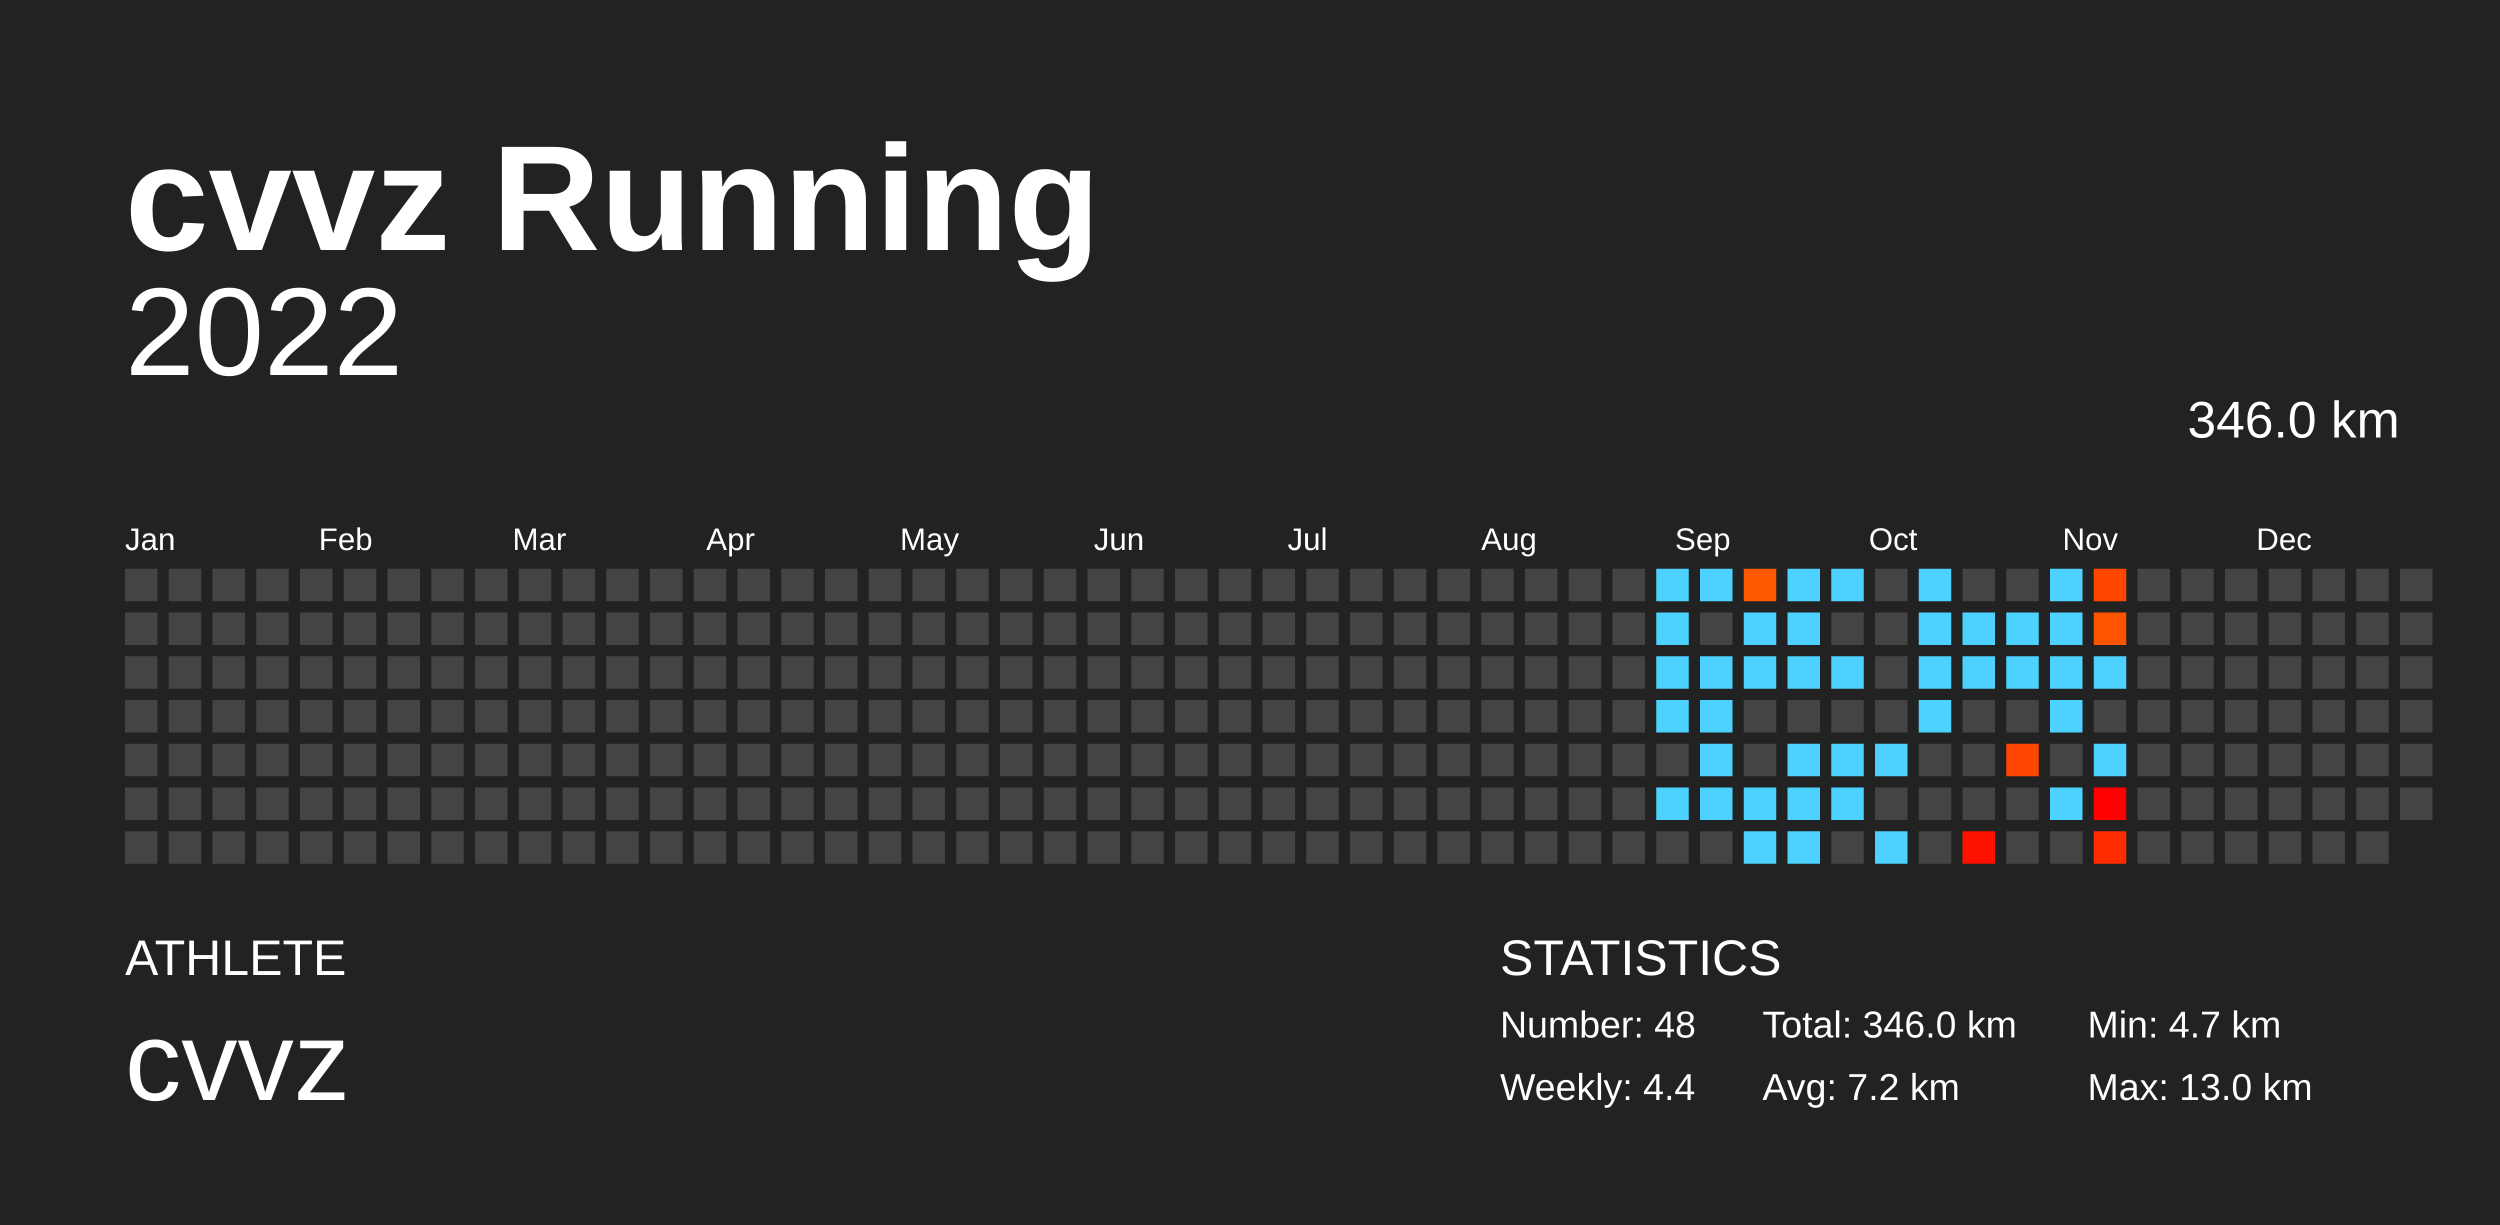
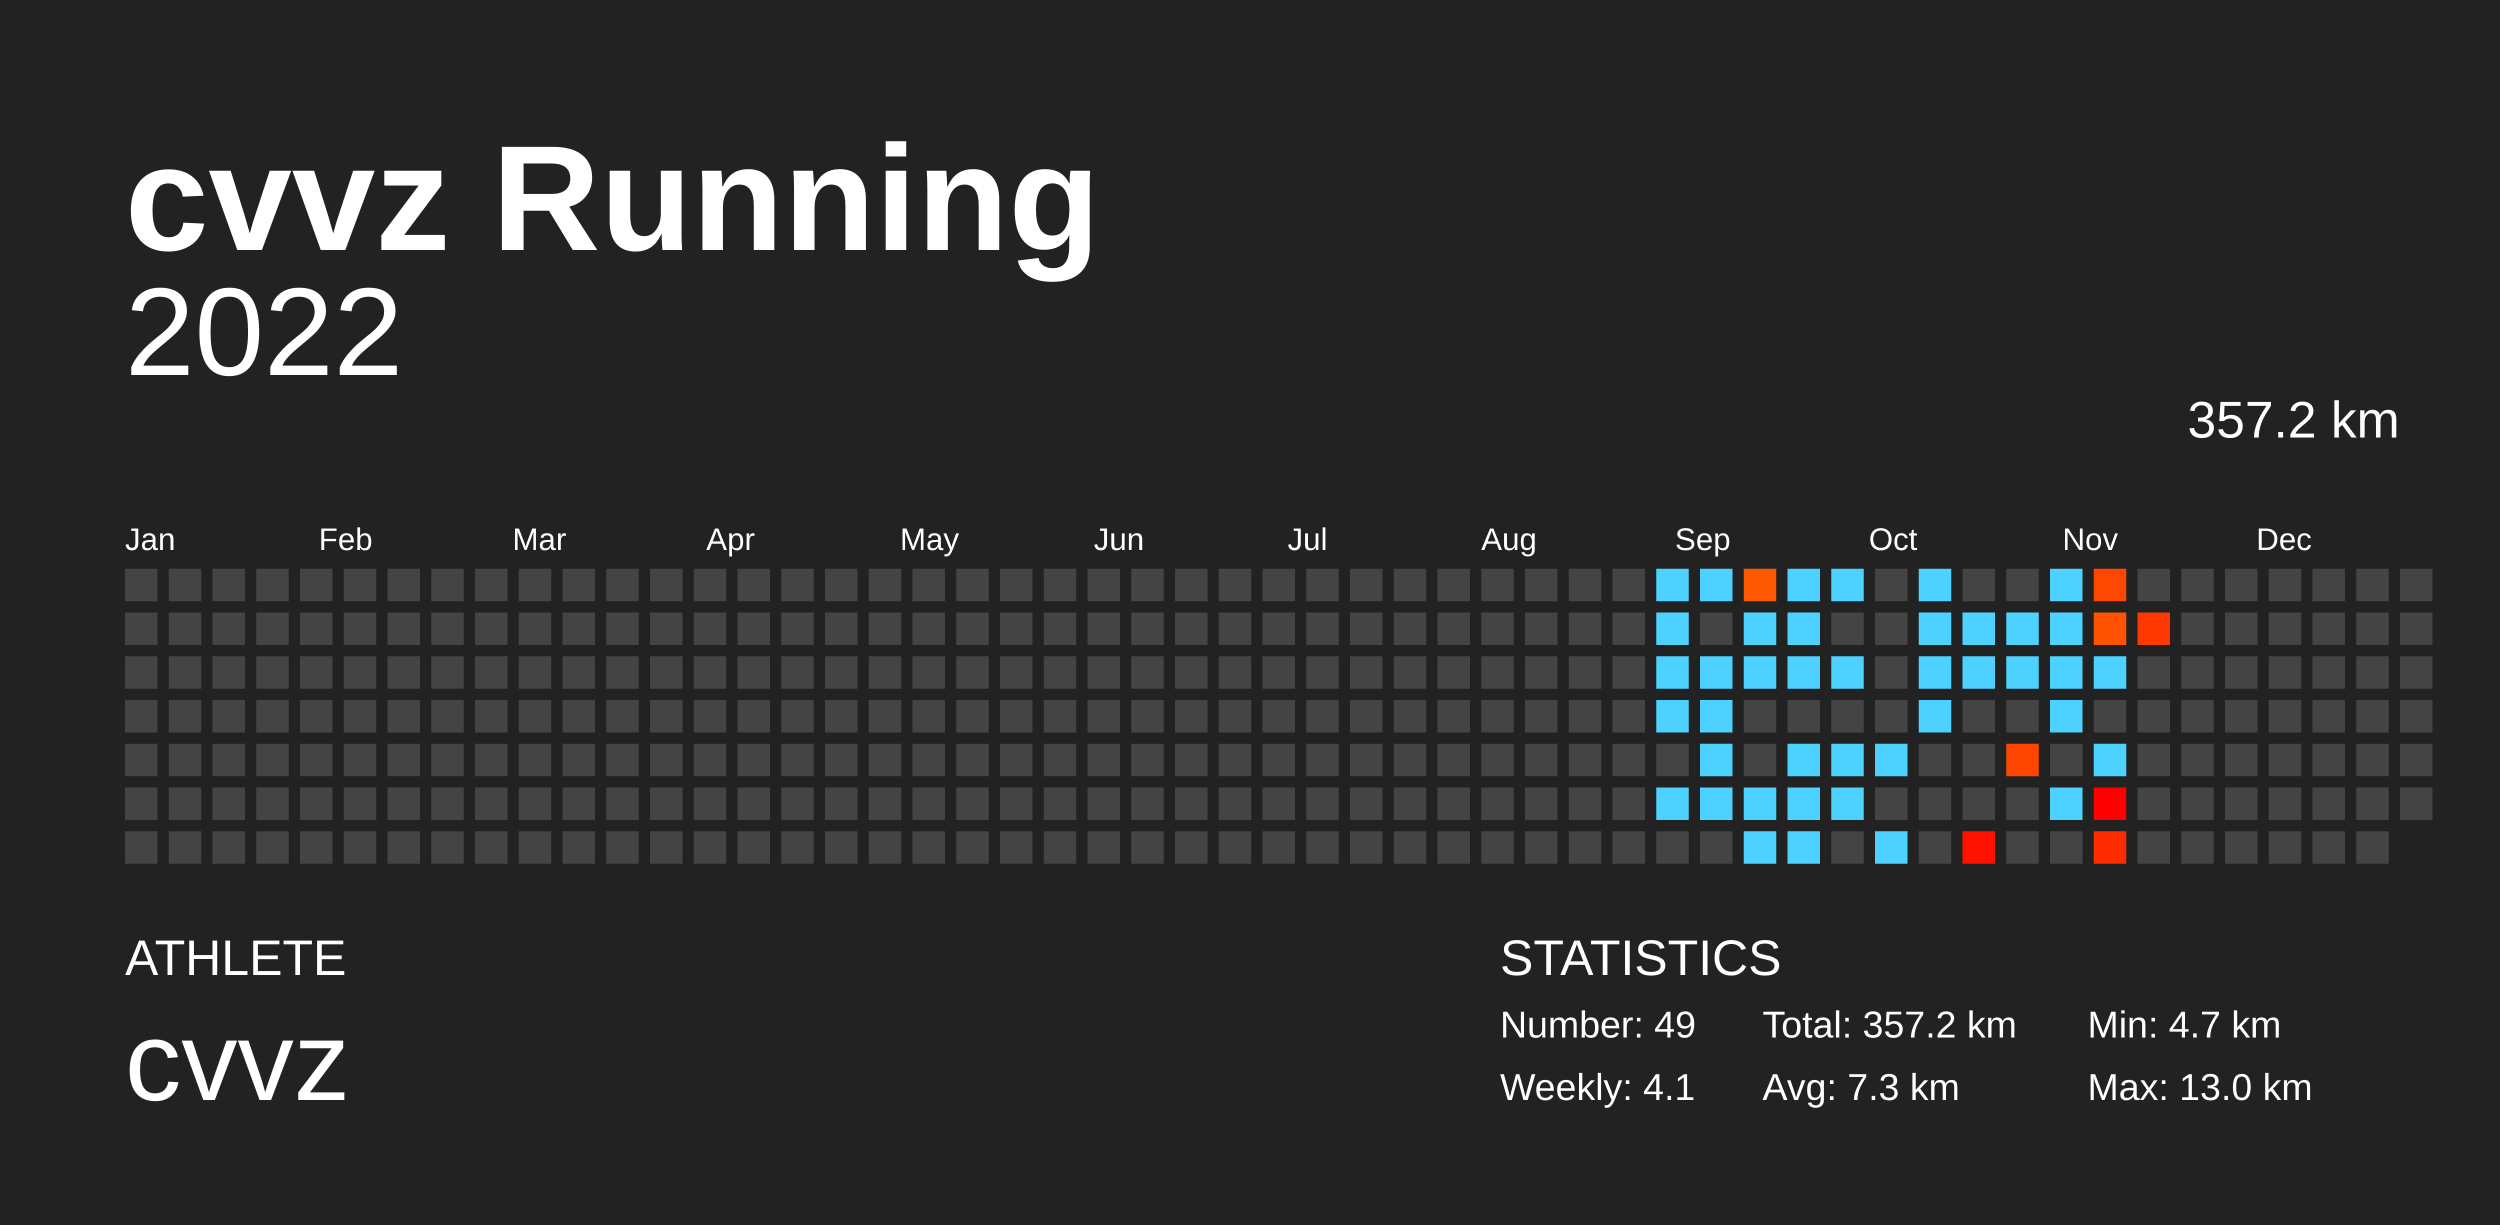
<svg xmlns="http://www.w3.org/2000/svg" baseProfile="full" height="98mm" version="1.1" viewBox="0,0,200,98" width="200mm">
  <defs />
  <rect fill="#222222" height="98" width="200" x="0" y="0" />
  <text fill="#FFFFFF" style="font-size:12px; font-family:Arial; font-weight:bold;" x="10" y="20">cvvz Running</text>
  <text fill="#FFFFFF" style="font-size:4px; font-family:Arial" x="10" y="78">ATHLETE</text>
  <text fill="#FFFFFF" style="font-size:9px; font-family:Arial" x="10" y="88">cvvz</text>
  <text fill="#FFFFFF" style="font-size:4px; font-family:Arial" x="120" y="78">STATISTICS</text>
-   <text fill="#FFFFFF" style="font-size:3px; font-family:Arial" x="120" y="83">Number: 48</text>
-   <text fill="#FFFFFF" style="font-size:3px; font-family:Arial" x="120" y="88">Weekly: 4.4</text>
-   <text fill="#FFFFFF" style="font-size:3px; font-family:Arial" x="141" y="83">Total: 346.0 km</text>
-   <text fill="#FFFFFF" style="font-size:3px; font-family:Arial" x="141" y="88">Avg: 7.2 km</text>
+   <text fill="#FFFFFF" style="font-size:3px; font-family:Arial" x="120" y="83">Number: 49</text>
+   <text fill="#FFFFFF" style="font-size:3px; font-family:Arial" x="120" y="88">Weekly: 4.1</text>
+   <text fill="#FFFFFF" style="font-size:3px; font-family:Arial" x="141" y="83">Total: 357.2 km</text>
+   <text fill="#FFFFFF" style="font-size:3px; font-family:Arial" x="141" y="88">Avg: 7.3 km</text>
  <text fill="#FFFFFF" style="font-size:3px; font-family:Arial" x="167" y="83">Min: 4.7 km</text>
  <text fill="#FFFFFF" style="font-size:3px; font-family:Arial" x="167" y="88">Max: 13.0 km</text>
  <text alignment-baseline="hanging" fill="#FFFFFF" style="font-size:10.0px; font-family:Arial;" x="10" y="30">2022</text>
-   <text alignment-baseline="hanging" fill="#FFFFFF" style="font-size:4.125px; font-family:Arial;" x="175" y="35">346.0 km</text>
+   <text alignment-baseline="hanging" fill="#FFFFFF" style="font-size:4.125px; font-family:Arial;" x="175" y="35">357.2 km</text>
  <text fill="#FFFFFF" style="font-size:2.5px; font-family:Arial" x="10.0" y="44">Jan</text>
  <text fill="#FFFFFF" style="font-size:2.5px; font-family:Arial" x="25.5" y="44">Feb</text>
  <text fill="#FFFFFF" style="font-size:2.5px; font-family:Arial" x="41.0" y="44">Mar</text>
  <text fill="#FFFFFF" style="font-size:2.5px; font-family:Arial" x="56.5" y="44">Apr</text>
  <text fill="#FFFFFF" style="font-size:2.5px; font-family:Arial" x="72.0" y="44">May</text>
  <text fill="#FFFFFF" style="font-size:2.5px; font-family:Arial" x="87.5" y="44">Jun</text>
  <text fill="#FFFFFF" style="font-size:2.5px; font-family:Arial" x="103.0" y="44">Jul</text>
  <text fill="#FFFFFF" style="font-size:2.5px; font-family:Arial" x="118.5" y="44">Aug</text>
  <text fill="#FFFFFF" style="font-size:2.5px; font-family:Arial" x="134.0" y="44">Sep</text>
  <text fill="#FFFFFF" style="font-size:2.5px; font-family:Arial" x="149.5" y="44">Oct</text>
  <text fill="#FFFFFF" style="font-size:2.5px; font-family:Arial" x="165.0" y="44">Nov</text>
  <text fill="#FFFFFF" style="font-size:2.5px; font-family:Arial" x="180.5" y="44">Dec</text>
  <rect fill="#444444" height="2.6" width="2.6" x="10.0" y="45.5" />
  <rect fill="#444444" height="2.6" width="2.6" x="10.0" y="49.0" />
  <rect fill="#444444" height="2.6" width="2.6" x="10.0" y="52.5" />
  <rect fill="#444444" height="2.6" width="2.6" x="10.0" y="56.0" />
  <rect fill="#444444" height="2.6" width="2.6" x="10.0" y="59.5" />
  <rect fill="#444444" height="2.6" width="2.6" x="10.0" y="63.0" />
  <rect fill="#444444" height="2.6" width="2.6" x="10.0" y="66.5" />
  <rect fill="#444444" height="2.6" width="2.6" x="13.5" y="45.5" />
  <rect fill="#444444" height="2.6" width="2.6" x="13.5" y="49.0" />
  <rect fill="#444444" height="2.6" width="2.6" x="13.5" y="52.5" />
  <rect fill="#444444" height="2.6" width="2.6" x="13.5" y="56.0" />
  <rect fill="#444444" height="2.6" width="2.6" x="13.5" y="59.5" />
  <rect fill="#444444" height="2.6" width="2.6" x="13.5" y="63.0" />
  <rect fill="#444444" height="2.6" width="2.6" x="13.5" y="66.5" />
  <rect fill="#444444" height="2.6" width="2.6" x="17.0" y="45.5" />
  <rect fill="#444444" height="2.6" width="2.6" x="17.0" y="49.0" />
  <rect fill="#444444" height="2.6" width="2.6" x="17.0" y="52.5" />
  <rect fill="#444444" height="2.6" width="2.6" x="17.0" y="56.0" />
  <rect fill="#444444" height="2.6" width="2.6" x="17.0" y="59.5" />
  <rect fill="#444444" height="2.6" width="2.6" x="17.0" y="63.0" />
  <rect fill="#444444" height="2.6" width="2.6" x="17.0" y="66.5" />
  <rect fill="#444444" height="2.6" width="2.6" x="20.5" y="45.5" />
  <rect fill="#444444" height="2.6" width="2.6" x="20.5" y="49.0" />
  <rect fill="#444444" height="2.6" width="2.6" x="20.5" y="52.5" />
  <rect fill="#444444" height="2.6" width="2.6" x="20.5" y="56.0" />
  <rect fill="#444444" height="2.6" width="2.6" x="20.5" y="59.5" />
  <rect fill="#444444" height="2.6" width="2.6" x="20.5" y="63.0" />
  <rect fill="#444444" height="2.6" width="2.6" x="20.5" y="66.5" />
  <rect fill="#444444" height="2.6" width="2.6" x="24.0" y="45.5" />
  <rect fill="#444444" height="2.6" width="2.6" x="24.0" y="49.0" />
  <rect fill="#444444" height="2.6" width="2.6" x="24.0" y="52.5" />
  <rect fill="#444444" height="2.6" width="2.6" x="24.0" y="56.0" />
  <rect fill="#444444" height="2.6" width="2.6" x="24.0" y="59.5" />
  <rect fill="#444444" height="2.6" width="2.6" x="24.0" y="63.0" />
  <rect fill="#444444" height="2.6" width="2.6" x="24.0" y="66.5" />
  <rect fill="#444444" height="2.6" width="2.6" x="27.5" y="45.5" />
  <rect fill="#444444" height="2.6" width="2.6" x="27.5" y="49.0" />
  <rect fill="#444444" height="2.6" width="2.6" x="27.5" y="52.5" />
  <rect fill="#444444" height="2.6" width="2.6" x="27.5" y="56.0" />
  <rect fill="#444444" height="2.6" width="2.6" x="27.5" y="59.5" />
  <rect fill="#444444" height="2.6" width="2.6" x="27.5" y="63.0" />
  <rect fill="#444444" height="2.6" width="2.6" x="27.5" y="66.5" />
  <rect fill="#444444" height="2.6" width="2.6" x="31.0" y="45.5" />
  <rect fill="#444444" height="2.6" width="2.6" x="31.0" y="49.0" />
  <rect fill="#444444" height="2.6" width="2.6" x="31.0" y="52.5" />
  <rect fill="#444444" height="2.6" width="2.6" x="31.0" y="56.0" />
  <rect fill="#444444" height="2.6" width="2.6" x="31.0" y="59.5" />
  <rect fill="#444444" height="2.6" width="2.6" x="31.0" y="63.0" />
  <rect fill="#444444" height="2.6" width="2.6" x="31.0" y="66.5" />
  <rect fill="#444444" height="2.6" width="2.6" x="34.5" y="45.5" />
  <rect fill="#444444" height="2.6" width="2.6" x="34.5" y="49.0" />
  <rect fill="#444444" height="2.6" width="2.6" x="34.5" y="52.5" />
  <rect fill="#444444" height="2.6" width="2.6" x="34.5" y="56.0" />
  <rect fill="#444444" height="2.6" width="2.6" x="34.5" y="59.5" />
  <rect fill="#444444" height="2.6" width="2.6" x="34.5" y="63.0" />
  <rect fill="#444444" height="2.6" width="2.6" x="34.5" y="66.5" />
  <rect fill="#444444" height="2.6" width="2.6" x="38.0" y="45.5" />
  <rect fill="#444444" height="2.6" width="2.6" x="38.0" y="49.0" />
  <rect fill="#444444" height="2.6" width="2.6" x="38.0" y="52.5" />
  <rect fill="#444444" height="2.6" width="2.6" x="38.0" y="56.0" />
  <rect fill="#444444" height="2.6" width="2.6" x="38.0" y="59.5" />
  <rect fill="#444444" height="2.6" width="2.6" x="38.0" y="63.0" />
  <rect fill="#444444" height="2.6" width="2.6" x="38.0" y="66.5" />
  <rect fill="#444444" height="2.6" width="2.6" x="41.5" y="45.5" />
  <rect fill="#444444" height="2.6" width="2.6" x="41.5" y="49.0" />
  <rect fill="#444444" height="2.6" width="2.6" x="41.5" y="52.5" />
  <rect fill="#444444" height="2.6" width="2.6" x="41.5" y="56.0" />
  <rect fill="#444444" height="2.6" width="2.6" x="41.5" y="59.5" />
  <rect fill="#444444" height="2.6" width="2.6" x="41.5" y="63.0" />
  <rect fill="#444444" height="2.6" width="2.6" x="41.5" y="66.5" />
  <rect fill="#444444" height="2.6" width="2.6" x="45.0" y="45.5" />
  <rect fill="#444444" height="2.6" width="2.6" x="45.0" y="49.0" />
  <rect fill="#444444" height="2.6" width="2.6" x="45.0" y="52.5" />
  <rect fill="#444444" height="2.6" width="2.6" x="45.0" y="56.0" />
  <rect fill="#444444" height="2.6" width="2.6" x="45.0" y="59.5" />
  <rect fill="#444444" height="2.6" width="2.6" x="45.0" y="63.0" />
  <rect fill="#444444" height="2.6" width="2.6" x="45.0" y="66.5" />
  <rect fill="#444444" height="2.6" width="2.6" x="48.5" y="45.5" />
  <rect fill="#444444" height="2.6" width="2.6" x="48.5" y="49.0" />
  <rect fill="#444444" height="2.6" width="2.6" x="48.5" y="52.5" />
  <rect fill="#444444" height="2.6" width="2.6" x="48.5" y="56.0" />
  <rect fill="#444444" height="2.6" width="2.6" x="48.5" y="59.5" />
  <rect fill="#444444" height="2.6" width="2.6" x="48.5" y="63.0" />
  <rect fill="#444444" height="2.6" width="2.6" x="48.5" y="66.5" />
  <rect fill="#444444" height="2.6" width="2.6" x="52.0" y="45.5" />
  <rect fill="#444444" height="2.6" width="2.6" x="52.0" y="49.0" />
  <rect fill="#444444" height="2.6" width="2.6" x="52.0" y="52.5" />
  <rect fill="#444444" height="2.6" width="2.6" x="52.0" y="56.0" />
  <rect fill="#444444" height="2.6" width="2.6" x="52.0" y="59.5" />
  <rect fill="#444444" height="2.6" width="2.6" x="52.0" y="63.0" />
  <rect fill="#444444" height="2.6" width="2.6" x="52.0" y="66.5" />
  <rect fill="#444444" height="2.6" width="2.6" x="55.5" y="45.5" />
  <rect fill="#444444" height="2.6" width="2.6" x="55.5" y="49.0" />
  <rect fill="#444444" height="2.6" width="2.6" x="55.5" y="52.5" />
  <rect fill="#444444" height="2.6" width="2.6" x="55.5" y="56.0" />
  <rect fill="#444444" height="2.6" width="2.6" x="55.5" y="59.5" />
  <rect fill="#444444" height="2.6" width="2.6" x="55.5" y="63.0" />
  <rect fill="#444444" height="2.6" width="2.6" x="55.5" y="66.5" />
  <rect fill="#444444" height="2.6" width="2.6" x="59.0" y="45.5" />
  <rect fill="#444444" height="2.6" width="2.6" x="59.0" y="49.0" />
  <rect fill="#444444" height="2.6" width="2.6" x="59.0" y="52.5" />
  <rect fill="#444444" height="2.6" width="2.6" x="59.0" y="56.0" />
  <rect fill="#444444" height="2.6" width="2.6" x="59.0" y="59.5" />
  <rect fill="#444444" height="2.6" width="2.6" x="59.0" y="63.0" />
  <rect fill="#444444" height="2.6" width="2.6" x="59.0" y="66.5" />
  <rect fill="#444444" height="2.6" width="2.6" x="62.5" y="45.5" />
  <rect fill="#444444" height="2.6" width="2.6" x="62.5" y="49.0" />
  <rect fill="#444444" height="2.6" width="2.6" x="62.5" y="52.5" />
  <rect fill="#444444" height="2.6" width="2.6" x="62.5" y="56.0" />
  <rect fill="#444444" height="2.6" width="2.6" x="62.5" y="59.5" />
  <rect fill="#444444" height="2.6" width="2.6" x="62.5" y="63.0" />
  <rect fill="#444444" height="2.6" width="2.6" x="62.5" y="66.5" />
  <rect fill="#444444" height="2.6" width="2.6" x="66.0" y="45.5" />
  <rect fill="#444444" height="2.6" width="2.6" x="66.0" y="49.0" />
  <rect fill="#444444" height="2.6" width="2.6" x="66.0" y="52.5" />
  <rect fill="#444444" height="2.6" width="2.6" x="66.0" y="56.0" />
  <rect fill="#444444" height="2.6" width="2.6" x="66.0" y="59.5" />
  <rect fill="#444444" height="2.6" width="2.6" x="66.0" y="63.0" />
  <rect fill="#444444" height="2.6" width="2.6" x="66.0" y="66.5" />
  <rect fill="#444444" height="2.6" width="2.6" x="69.5" y="45.5" />
  <rect fill="#444444" height="2.6" width="2.6" x="69.5" y="49.0" />
  <rect fill="#444444" height="2.6" width="2.6" x="69.5" y="52.5" />
  <rect fill="#444444" height="2.6" width="2.6" x="69.5" y="56.0" />
  <rect fill="#444444" height="2.6" width="2.6" x="69.5" y="59.5" />
  <rect fill="#444444" height="2.6" width="2.6" x="69.5" y="63.0" />
  <rect fill="#444444" height="2.6" width="2.6" x="69.5" y="66.5" />
  <rect fill="#444444" height="2.6" width="2.6" x="73.0" y="45.5" />
  <rect fill="#444444" height="2.6" width="2.6" x="73.0" y="49.0" />
  <rect fill="#444444" height="2.6" width="2.6" x="73.0" y="52.5" />
  <rect fill="#444444" height="2.6" width="2.6" x="73.0" y="56.0" />
  <rect fill="#444444" height="2.6" width="2.6" x="73.0" y="59.5" />
  <rect fill="#444444" height="2.6" width="2.6" x="73.0" y="63.0" />
  <rect fill="#444444" height="2.6" width="2.6" x="73.0" y="66.5" />
  <rect fill="#444444" height="2.6" width="2.6" x="76.5" y="45.5" />
  <rect fill="#444444" height="2.6" width="2.6" x="76.5" y="49.0" />
  <rect fill="#444444" height="2.6" width="2.6" x="76.5" y="52.5" />
  <rect fill="#444444" height="2.6" width="2.6" x="76.5" y="56.0" />
  <rect fill="#444444" height="2.6" width="2.6" x="76.5" y="59.5" />
  <rect fill="#444444" height="2.6" width="2.6" x="76.5" y="63.0" />
  <rect fill="#444444" height="2.6" width="2.6" x="76.5" y="66.5" />
  <rect fill="#444444" height="2.6" width="2.6" x="80.0" y="45.5" />
  <rect fill="#444444" height="2.6" width="2.6" x="80.0" y="49.0" />
  <rect fill="#444444" height="2.6" width="2.6" x="80.0" y="52.5" />
  <rect fill="#444444" height="2.6" width="2.6" x="80.0" y="56.0" />
  <rect fill="#444444" height="2.6" width="2.6" x="80.0" y="59.5" />
  <rect fill="#444444" height="2.6" width="2.6" x="80.0" y="63.0" />
  <rect fill="#444444" height="2.6" width="2.6" x="80.0" y="66.5" />
  <rect fill="#444444" height="2.6" width="2.6" x="83.5" y="45.5" />
  <rect fill="#444444" height="2.6" width="2.6" x="83.5" y="49.0" />
  <rect fill="#444444" height="2.6" width="2.6" x="83.5" y="52.5" />
  <rect fill="#444444" height="2.6" width="2.6" x="83.5" y="56.0" />
  <rect fill="#444444" height="2.6" width="2.6" x="83.5" y="59.5" />
  <rect fill="#444444" height="2.6" width="2.6" x="83.5" y="63.0" />
  <rect fill="#444444" height="2.6" width="2.6" x="83.5" y="66.5" />
  <rect fill="#444444" height="2.6" width="2.6" x="87.0" y="45.5" />
  <rect fill="#444444" height="2.6" width="2.6" x="87.0" y="49.0" />
  <rect fill="#444444" height="2.6" width="2.6" x="87.0" y="52.5" />
  <rect fill="#444444" height="2.6" width="2.6" x="87.0" y="56.0" />
  <rect fill="#444444" height="2.6" width="2.6" x="87.0" y="59.5" />
  <rect fill="#444444" height="2.6" width="2.6" x="87.0" y="63.0" />
  <rect fill="#444444" height="2.6" width="2.6" x="87.0" y="66.5" />
  <rect fill="#444444" height="2.6" width="2.6" x="90.5" y="45.5" />
  <rect fill="#444444" height="2.6" width="2.6" x="90.5" y="49.0" />
  <rect fill="#444444" height="2.6" width="2.6" x="90.5" y="52.5" />
  <rect fill="#444444" height="2.6" width="2.6" x="90.5" y="56.0" />
  <rect fill="#444444" height="2.6" width="2.6" x="90.5" y="59.5" />
  <rect fill="#444444" height="2.6" width="2.6" x="90.5" y="63.0" />
  <rect fill="#444444" height="2.6" width="2.6" x="90.5" y="66.5" />
  <rect fill="#444444" height="2.6" width="2.6" x="94.0" y="45.5" />
  <rect fill="#444444" height="2.6" width="2.6" x="94.0" y="49.0" />
  <rect fill="#444444" height="2.6" width="2.6" x="94.0" y="52.5" />
  <rect fill="#444444" height="2.6" width="2.6" x="94.0" y="56.0" />
  <rect fill="#444444" height="2.6" width="2.6" x="94.0" y="59.5" />
  <rect fill="#444444" height="2.6" width="2.6" x="94.0" y="63.0" />
  <rect fill="#444444" height="2.6" width="2.6" x="94.0" y="66.5" />
  <rect fill="#444444" height="2.6" width="2.6" x="97.5" y="45.5" />
  <rect fill="#444444" height="2.6" width="2.6" x="97.5" y="49.0" />
  <rect fill="#444444" height="2.6" width="2.6" x="97.5" y="52.5" />
  <rect fill="#444444" height="2.6" width="2.6" x="97.5" y="56.0" />
  <rect fill="#444444" height="2.6" width="2.6" x="97.5" y="59.5" />
  <rect fill="#444444" height="2.6" width="2.6" x="97.5" y="63.0" />
  <rect fill="#444444" height="2.6" width="2.6" x="97.5" y="66.5" />
  <rect fill="#444444" height="2.6" width="2.6" x="101.0" y="45.5" />
  <rect fill="#444444" height="2.6" width="2.6" x="101.0" y="49.0" />
  <rect fill="#444444" height="2.6" width="2.6" x="101.0" y="52.5" />
  <rect fill="#444444" height="2.6" width="2.6" x="101.0" y="56.0" />
  <rect fill="#444444" height="2.6" width="2.6" x="101.0" y="59.5" />
  <rect fill="#444444" height="2.6" width="2.6" x="101.0" y="63.0" />
  <rect fill="#444444" height="2.6" width="2.6" x="101.0" y="66.5" />
  <rect fill="#444444" height="2.6" width="2.6" x="104.5" y="45.5" />
  <rect fill="#444444" height="2.6" width="2.6" x="104.5" y="49.0" />
  <rect fill="#444444" height="2.6" width="2.6" x="104.5" y="52.5" />
  <rect fill="#444444" height="2.6" width="2.6" x="104.5" y="56.0" />
  <rect fill="#444444" height="2.6" width="2.6" x="104.5" y="59.5" />
  <rect fill="#444444" height="2.6" width="2.6" x="104.5" y="63.0" />
  <rect fill="#444444" height="2.6" width="2.6" x="104.5" y="66.5" />
  <rect fill="#444444" height="2.6" width="2.6" x="108.0" y="45.5" />
  <rect fill="#444444" height="2.6" width="2.6" x="108.0" y="49.0" />
  <rect fill="#444444" height="2.6" width="2.6" x="108.0" y="52.5" />
  <rect fill="#444444" height="2.6" width="2.6" x="108.0" y="56.0" />
  <rect fill="#444444" height="2.6" width="2.6" x="108.0" y="59.5" />
  <rect fill="#444444" height="2.6" width="2.6" x="108.0" y="63.0" />
  <rect fill="#444444" height="2.6" width="2.6" x="108.0" y="66.5" />
  <rect fill="#444444" height="2.6" width="2.6" x="111.5" y="45.5" />
  <rect fill="#444444" height="2.6" width="2.6" x="111.5" y="49.0" />
  <rect fill="#444444" height="2.6" width="2.6" x="111.5" y="52.5" />
  <rect fill="#444444" height="2.6" width="2.6" x="111.5" y="56.0" />
  <rect fill="#444444" height="2.6" width="2.6" x="111.5" y="59.5" />
  <rect fill="#444444" height="2.6" width="2.6" x="111.5" y="63.0" />
  <rect fill="#444444" height="2.6" width="2.6" x="111.5" y="66.5" />
  <rect fill="#444444" height="2.6" width="2.6" x="115.0" y="45.5" />
  <rect fill="#444444" height="2.6" width="2.6" x="115.0" y="49.0" />
  <rect fill="#444444" height="2.6" width="2.6" x="115.0" y="52.5" />
  <rect fill="#444444" height="2.6" width="2.6" x="115.0" y="56.0" />
  <rect fill="#444444" height="2.6" width="2.6" x="115.0" y="59.5" />
  <rect fill="#444444" height="2.6" width="2.6" x="115.0" y="63.0" />
  <rect fill="#444444" height="2.6" width="2.6" x="115.0" y="66.5" />
  <rect fill="#444444" height="2.6" width="2.6" x="118.5" y="45.5" />
  <rect fill="#444444" height="2.6" width="2.6" x="118.5" y="49.0" />
  <rect fill="#444444" height="2.6" width="2.6" x="118.5" y="52.5" />
  <rect fill="#444444" height="2.6" width="2.6" x="118.5" y="56.0" />
  <rect fill="#444444" height="2.6" width="2.6" x="118.5" y="59.5" />
  <rect fill="#444444" height="2.6" width="2.6" x="118.5" y="63.0" />
  <rect fill="#444444" height="2.6" width="2.6" x="118.5" y="66.5" />
  <rect fill="#444444" height="2.6" width="2.6" x="122.0" y="45.5" />
  <rect fill="#444444" height="2.6" width="2.6" x="122.0" y="49.0" />
  <rect fill="#444444" height="2.6" width="2.6" x="122.0" y="52.5" />
  <rect fill="#444444" height="2.6" width="2.6" x="122.0" y="56.0" />
  <rect fill="#444444" height="2.6" width="2.6" x="122.0" y="59.5" />
  <rect fill="#444444" height="2.6" width="2.6" x="122.0" y="63.0" />
  <rect fill="#444444" height="2.6" width="2.6" x="122.0" y="66.5" />
  <rect fill="#444444" height="2.6" width="2.6" x="125.5" y="45.5" />
  <rect fill="#444444" height="2.6" width="2.6" x="125.5" y="49.0" />
  <rect fill="#444444" height="2.6" width="2.6" x="125.5" y="52.5" />
  <rect fill="#444444" height="2.6" width="2.6" x="125.5" y="56.0" />
  <rect fill="#444444" height="2.6" width="2.6" x="125.5" y="59.5" />
  <rect fill="#444444" height="2.6" width="2.6" x="125.5" y="63.0" />
  <rect fill="#444444" height="2.6" width="2.6" x="125.5" y="66.5" />
  <rect fill="#444444" height="2.6" width="2.6" x="129.0" y="45.5" />
  <rect fill="#444444" height="2.6" width="2.6" x="129.0" y="49.0" />
  <rect fill="#444444" height="2.6" width="2.6" x="129.0" y="52.5" />
  <rect fill="#444444" height="2.6" width="2.6" x="129.0" y="56.0" />
  <rect fill="#444444" height="2.6" width="2.6" x="129.0" y="59.5" />
  <rect fill="#444444" height="2.6" width="2.6" x="129.0" y="63.0" />
  <rect fill="#444444" height="2.6" width="2.6" x="129.0" y="66.5" />
  <rect fill="#4dd2ff" height="2.6" width="2.6" x="132.5" y="45.5" />
  <rect fill="#4dd2ff" height="2.6" width="2.6" x="132.5" y="49.0" />
  <rect fill="#4dd2ff" height="2.6" width="2.6" x="132.5" y="52.5" />
  <rect fill="#4dd2ff" height="2.6" width="2.6" x="132.5" y="56.0" />
  <rect fill="#444444" height="2.6" width="2.6" x="132.5" y="59.5" />
  <rect fill="#4dd2ff" height="2.6" width="2.6" x="132.5" y="63.0" />
  <rect fill="#444444" height="2.6" width="2.6" x="132.5" y="66.5" />
  <rect fill="#4dd2ff" height="2.6" width="2.6" x="136.0" y="45.5" />
  <rect fill="#444444" height="2.6" width="2.6" x="136.0" y="49.0" />
  <rect fill="#4dd2ff" height="2.6" width="2.6" x="136.0" y="52.5" />
  <rect fill="#4dd2ff" height="2.6" width="2.6" x="136.0" y="56.0" />
  <rect fill="#4dd2ff" height="2.6" width="2.6" x="136.0" y="59.5" />
  <rect fill="#4dd2ff" height="2.6" width="2.6" x="136.0" y="63.0" />
  <rect fill="#444444" height="2.6" width="2.6" x="136.0" y="66.5" />
  <rect fill="#ff5900" height="2.6" width="2.6" x="139.5" y="45.5" />
  <rect fill="#4dd2ff" height="2.6" width="2.6" x="139.5" y="49.0" />
  <rect fill="#4dd2ff" height="2.6" width="2.6" x="139.5" y="52.5" />
  <rect fill="#444444" height="2.6" width="2.6" x="139.5" y="56.0" />
  <rect fill="#444444" height="2.6" width="2.6" x="139.5" y="59.5" />
  <rect fill="#4dd2ff" height="2.6" width="2.6" x="139.5" y="63.0" />
  <rect fill="#4dd2ff" height="2.6" width="2.6" x="139.5" y="66.5" />
  <rect fill="#4dd2ff" height="2.6" width="2.6" x="143.0" y="45.5" />
  <rect fill="#4dd2ff" height="2.6" width="2.6" x="143.0" y="49.0" />
  <rect fill="#4dd2ff" height="2.6" width="2.6" x="143.0" y="52.5" />
  <rect fill="#444444" height="2.6" width="2.6" x="143.0" y="56.0" />
  <rect fill="#4dd2ff" height="2.6" width="2.6" x="143.0" y="59.5" />
  <rect fill="#4dd2ff" height="2.6" width="2.6" x="143.0" y="63.0" />
  <rect fill="#4dd2ff" height="2.6" width="2.6" x="143.0" y="66.5" />
  <rect fill="#4dd2ff" height="2.6" width="2.6" x="146.5" y="45.5" />
  <rect fill="#444444" height="2.6" width="2.6" x="146.5" y="49.0" />
  <rect fill="#4dd2ff" height="2.6" width="2.6" x="146.5" y="52.5" />
  <rect fill="#444444" height="2.6" width="2.6" x="146.5" y="56.0" />
  <rect fill="#4dd2ff" height="2.6" width="2.6" x="146.5" y="59.5" />
  <rect fill="#4dd2ff" height="2.6" width="2.6" x="146.5" y="63.0" />
  <rect fill="#444444" height="2.6" width="2.6" x="146.5" y="66.5" />
  <rect fill="#444444" height="2.6" width="2.6" x="150.0" y="45.5" />
  <rect fill="#444444" height="2.6" width="2.6" x="150.0" y="49.0" />
  <rect fill="#444444" height="2.6" width="2.6" x="150.0" y="52.5" />
  <rect fill="#444444" height="2.6" width="2.6" x="150.0" y="56.0" />
  <rect fill="#4dd2ff" height="2.6" width="2.6" x="150.0" y="59.5" />
  <rect fill="#444444" height="2.6" width="2.6" x="150.0" y="63.0" />
  <rect fill="#4dd2ff" height="2.6" width="2.6" x="150.0" y="66.5" />
  <rect fill="#4dd2ff" height="2.6" width="2.6" x="153.5" y="45.5" />
  <rect fill="#4dd2ff" height="2.6" width="2.6" x="153.5" y="49.0" />
  <rect fill="#4dd2ff" height="2.6" width="2.6" x="153.5" y="52.5" />
  <rect fill="#4dd2ff" height="2.6" width="2.6" x="153.5" y="56.0" />
  <rect fill="#444444" height="2.6" width="2.6" x="153.5" y="59.5" />
  <rect fill="#444444" height="2.6" width="2.6" x="153.5" y="63.0" />
  <rect fill="#444444" height="2.6" width="2.6" x="153.5" y="66.5" />
  <rect fill="#444444" height="2.6" width="2.6" x="157.0" y="45.5" />
  <rect fill="#4dd2ff" height="2.6" width="2.6" x="157.0" y="49.0" />
  <rect fill="#4dd2ff" height="2.6" width="2.6" x="157.0" y="52.5" />
  <rect fill="#444444" height="2.6" width="2.6" x="157.0" y="56.0" />
  <rect fill="#444444" height="2.6" width="2.6" x="157.0" y="59.5" />
  <rect fill="#444444" height="2.6" width="2.6" x="157.0" y="63.0" />
  <rect fill="#ff1100" height="2.6" width="2.6" x="157.0" y="66.5" />
  <rect fill="#444444" height="2.6" width="2.6" x="160.5" y="45.5" />
  <rect fill="#4dd2ff" height="2.6" width="2.6" x="160.5" y="49.0" />
  <rect fill="#4dd2ff" height="2.6" width="2.6" x="160.5" y="52.5" />
  <rect fill="#444444" height="2.6" width="2.6" x="160.5" y="56.0" />
  <rect fill="#ff4600" height="2.6" width="2.6" x="160.5" y="59.5" />
  <rect fill="#444444" height="2.6" width="2.6" x="160.5" y="63.0" />
  <rect fill="#444444" height="2.6" width="2.6" x="160.5" y="66.5" />
  <rect fill="#4dd2ff" height="2.6" width="2.6" x="164.0" y="45.5" />
  <rect fill="#4dd2ff" height="2.6" width="2.6" x="164.0" y="49.0" />
  <rect fill="#4dd2ff" height="2.6" width="2.6" x="164.0" y="52.5" />
  <rect fill="#4dd2ff" height="2.6" width="2.6" x="164.0" y="56.0" />
  <rect fill="#444444" height="2.6" width="2.6" x="164.0" y="59.5" />
  <rect fill="#4dd2ff" height="2.6" width="2.6" x="164.0" y="63.0" />
  <rect fill="#444444" height="2.6" width="2.6" x="164.0" y="66.5" />
  <rect fill="#ff4700" height="2.6" width="2.6" x="167.5" y="45.5" />
  <rect fill="#ff5300" height="2.6" width="2.6" x="167.5" y="49.0" />
  <rect fill="#4dd2ff" height="2.6" width="2.6" x="167.5" y="52.5" />
  <rect fill="#444444" height="2.6" width="2.6" x="167.5" y="56.0" />
  <rect fill="#4dd2ff" height="2.6" width="2.6" x="167.5" y="59.5" />
  <rect fill="#ff0000" height="2.6" width="2.6" x="167.5" y="63.0" />
  <rect fill="#ff2c00" height="2.6" width="2.6" x="167.5" y="66.5" />
  <rect fill="#444444" height="2.6" width="2.6" x="171.0" y="45.5" />
-   <rect fill="#444444" height="2.6" width="2.6" x="171.0" y="49.0" />
+   <rect fill="#ff3800" height="2.6" width="2.6" x="171.0" y="49.0" />
  <rect fill="#444444" height="2.6" width="2.6" x="171.0" y="52.5" />
  <rect fill="#444444" height="2.6" width="2.6" x="171.0" y="56.0" />
  <rect fill="#444444" height="2.6" width="2.6" x="171.0" y="59.5" />
  <rect fill="#444444" height="2.6" width="2.6" x="171.0" y="63.0" />
  <rect fill="#444444" height="2.6" width="2.6" x="171.0" y="66.5" />
  <rect fill="#444444" height="2.6" width="2.6" x="174.5" y="45.5" />
  <rect fill="#444444" height="2.6" width="2.6" x="174.5" y="49.0" />
  <rect fill="#444444" height="2.6" width="2.6" x="174.5" y="52.5" />
  <rect fill="#444444" height="2.6" width="2.6" x="174.5" y="56.0" />
  <rect fill="#444444" height="2.6" width="2.6" x="174.5" y="59.5" />
  <rect fill="#444444" height="2.6" width="2.6" x="174.5" y="63.0" />
  <rect fill="#444444" height="2.6" width="2.6" x="174.5" y="66.5" />
  <rect fill="#444444" height="2.6" width="2.6" x="178.0" y="45.5" />
  <rect fill="#444444" height="2.6" width="2.6" x="178.0" y="49.0" />
  <rect fill="#444444" height="2.6" width="2.6" x="178.0" y="52.5" />
  <rect fill="#444444" height="2.6" width="2.6" x="178.0" y="56.0" />
  <rect fill="#444444" height="2.6" width="2.6" x="178.0" y="59.5" />
  <rect fill="#444444" height="2.6" width="2.6" x="178.0" y="63.0" />
  <rect fill="#444444" height="2.6" width="2.6" x="178.0" y="66.5" />
  <rect fill="#444444" height="2.6" width="2.6" x="181.5" y="45.5" />
  <rect fill="#444444" height="2.6" width="2.6" x="181.5" y="49.0" />
  <rect fill="#444444" height="2.6" width="2.6" x="181.5" y="52.5" />
  <rect fill="#444444" height="2.6" width="2.6" x="181.5" y="56.0" />
  <rect fill="#444444" height="2.6" width="2.6" x="181.5" y="59.5" />
  <rect fill="#444444" height="2.6" width="2.6" x="181.5" y="63.0" />
  <rect fill="#444444" height="2.6" width="2.6" x="181.5" y="66.5" />
  <rect fill="#444444" height="2.6" width="2.6" x="185.0" y="45.5" />
  <rect fill="#444444" height="2.6" width="2.6" x="185.0" y="49.0" />
  <rect fill="#444444" height="2.6" width="2.6" x="185.0" y="52.5" />
  <rect fill="#444444" height="2.6" width="2.6" x="185.0" y="56.0" />
  <rect fill="#444444" height="2.6" width="2.6" x="185.0" y="59.5" />
  <rect fill="#444444" height="2.6" width="2.6" x="185.0" y="63.0" />
  <rect fill="#444444" height="2.6" width="2.6" x="185.0" y="66.5" />
  <rect fill="#444444" height="2.6" width="2.6" x="188.5" y="45.5" />
  <rect fill="#444444" height="2.6" width="2.6" x="188.5" y="49.0" />
  <rect fill="#444444" height="2.6" width="2.6" x="188.5" y="52.5" />
  <rect fill="#444444" height="2.6" width="2.6" x="188.5" y="56.0" />
  <rect fill="#444444" height="2.6" width="2.6" x="188.5" y="59.5" />
  <rect fill="#444444" height="2.6" width="2.6" x="188.5" y="63.0" />
  <rect fill="#444444" height="2.6" width="2.6" x="188.5" y="66.5" />
  <rect fill="#444444" height="2.6" width="2.6" x="192.0" y="45.5" />
  <rect fill="#444444" height="2.6" width="2.6" x="192.0" y="49.0" />
  <rect fill="#444444" height="2.6" width="2.6" x="192.0" y="52.5" />
  <rect fill="#444444" height="2.6" width="2.6" x="192.0" y="56.0" />
  <rect fill="#444444" height="2.6" width="2.6" x="192.0" y="59.5" />
  <rect fill="#444444" height="2.6" width="2.6" x="192.0" y="63.0" />
</svg>
